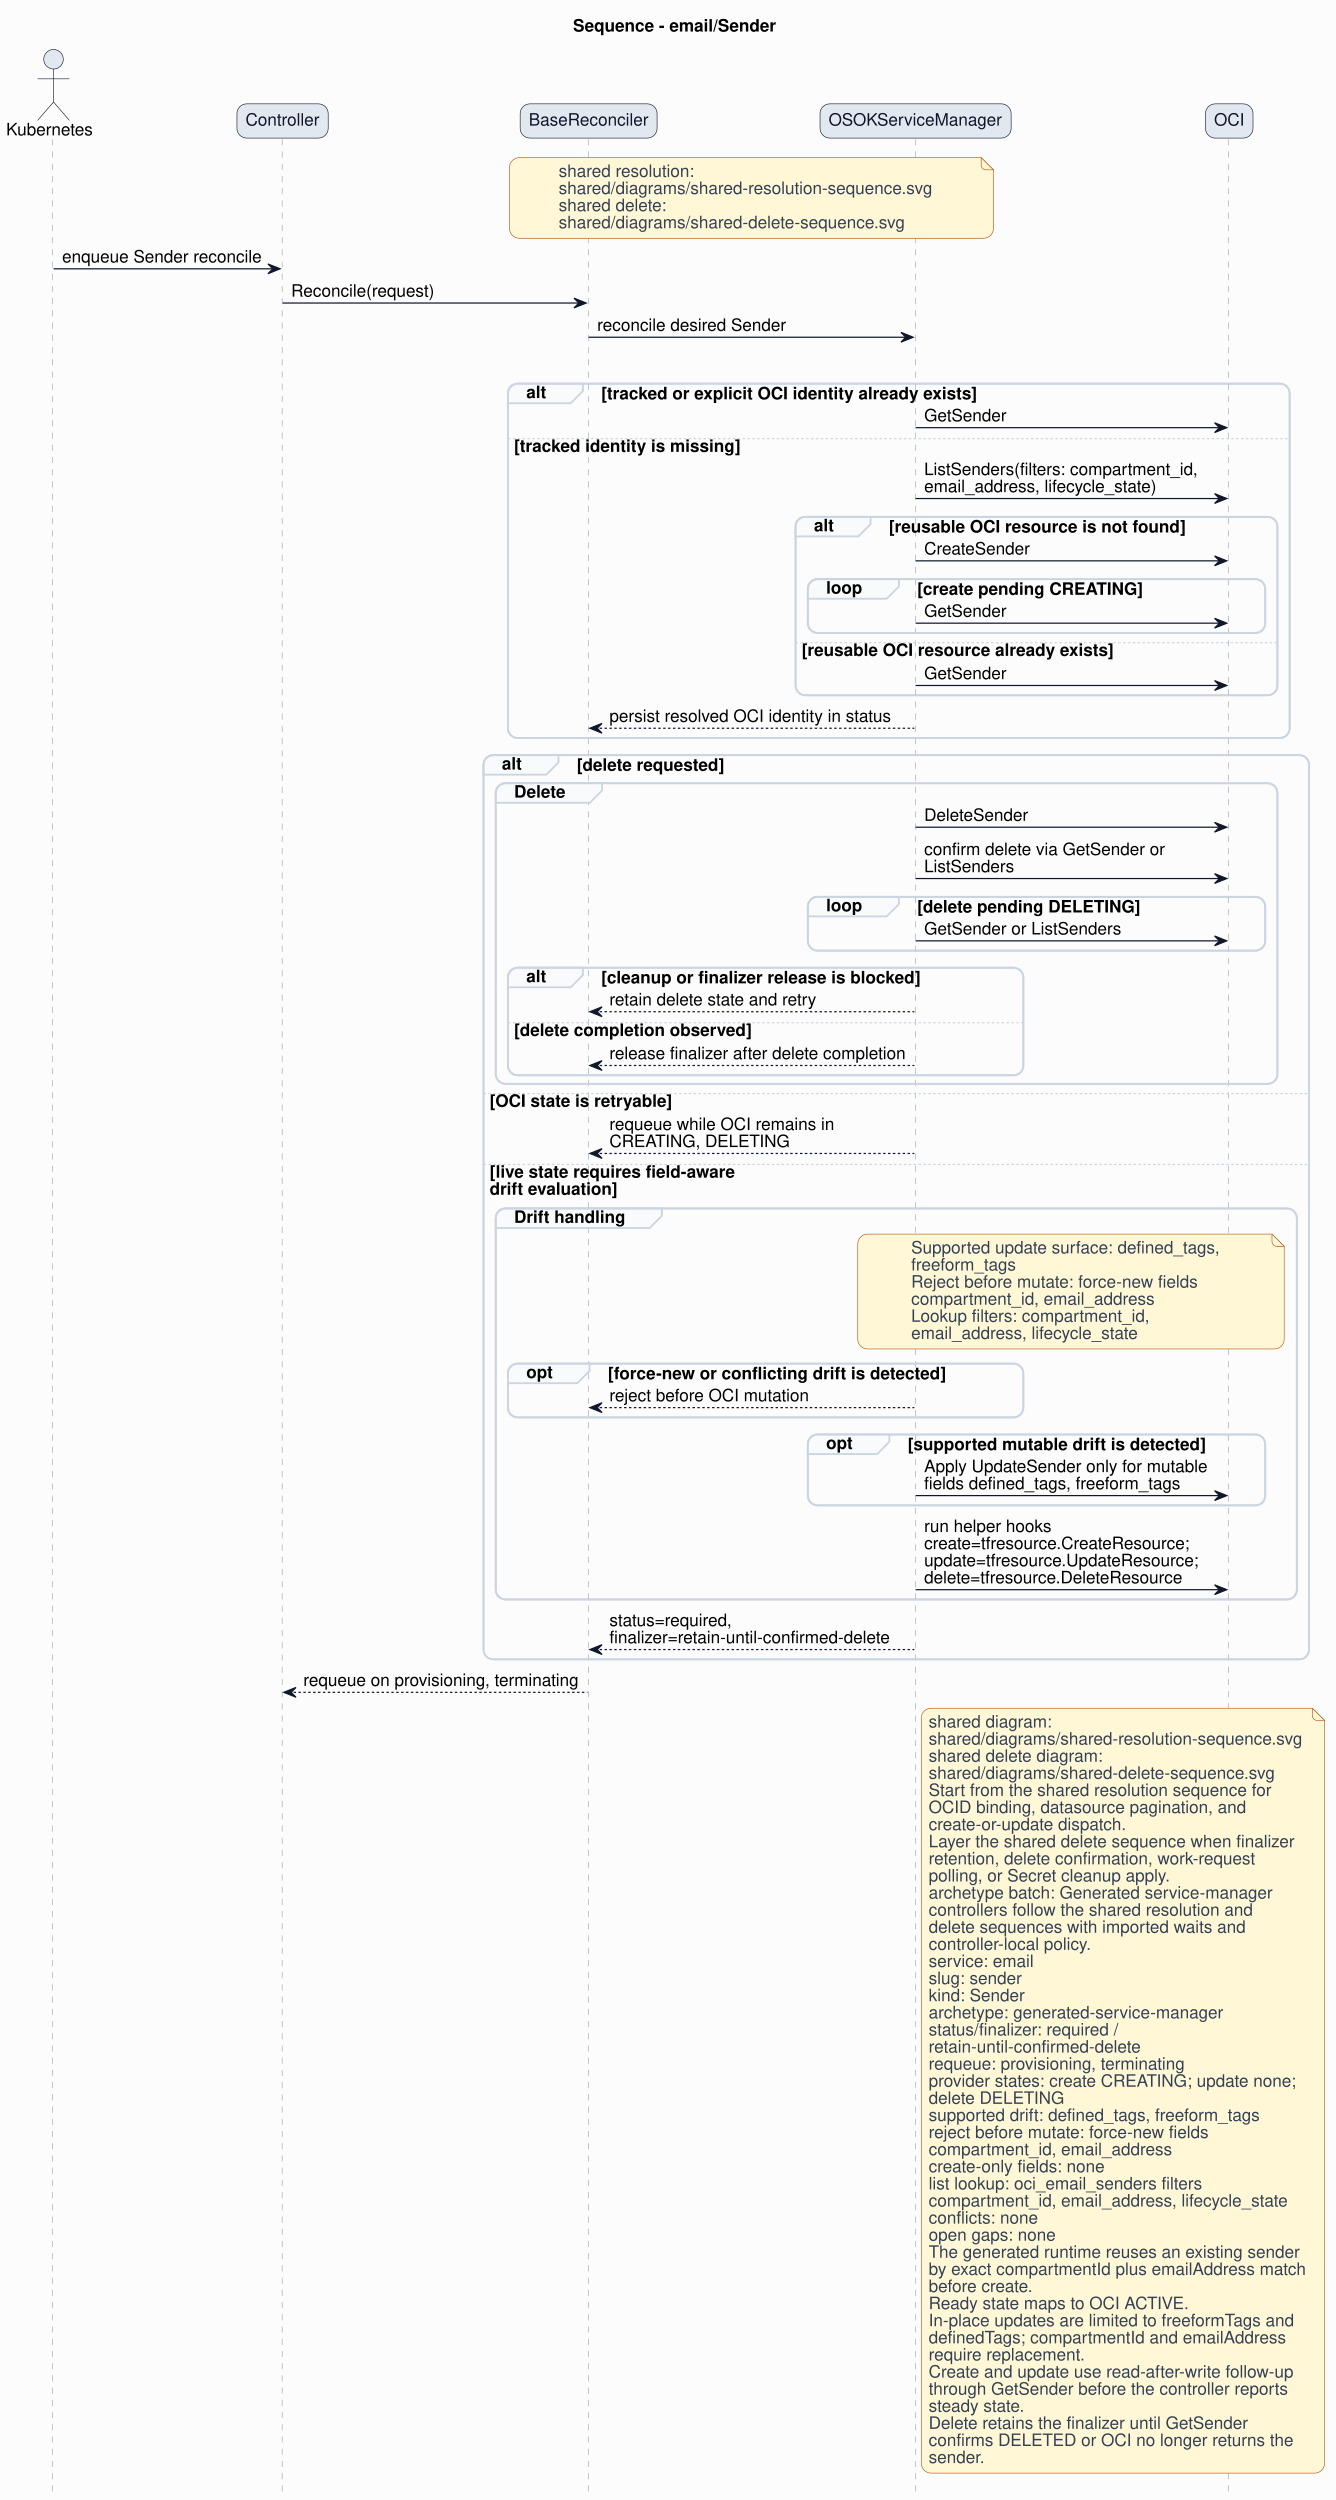
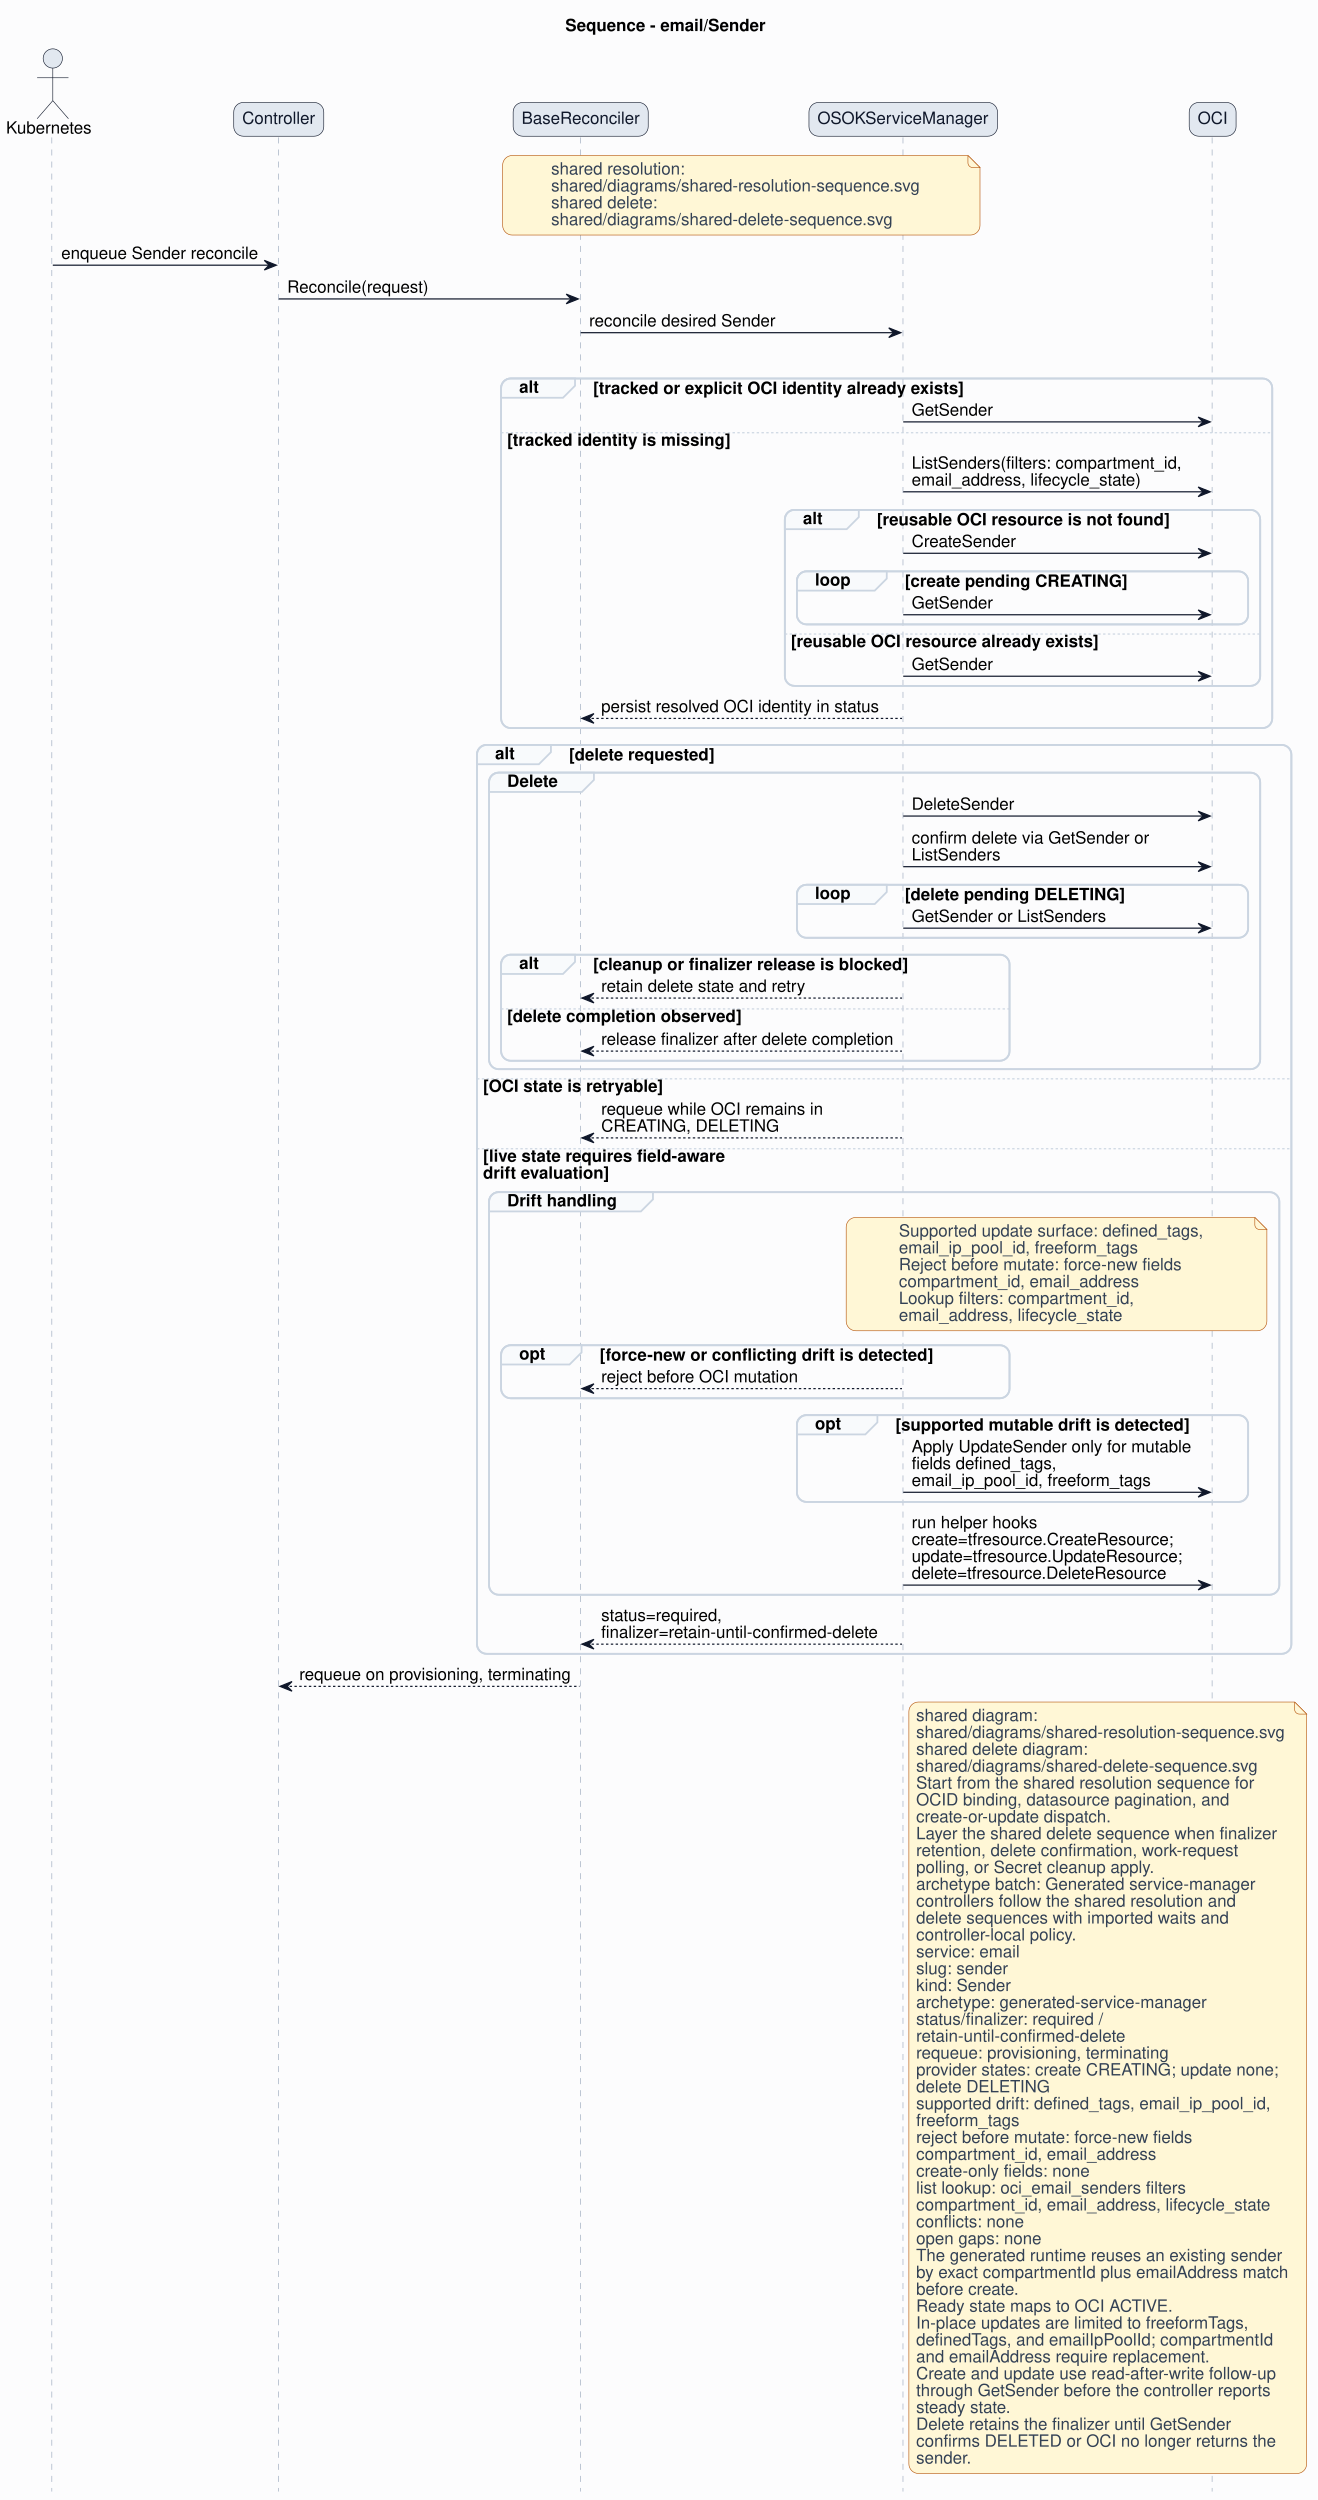
- <svg xmlns="http://www.w3.org/2000/svg" contentStyleType="text/css" data-diagram-type="SEQUENCE" height="2046px" preserveAspectRatio="none" style="width:1093px;height:2046px;background:#FCFCFD;" version="1.1" viewBox="0 0 1093 2046" width="1093px" zoomAndPan="magnify">
+ <svg xmlns="http://www.w3.org/2000/svg" contentStyleType="text/css" data-diagram-type="SEQUENCE" height="2074px" preserveAspectRatio="none" style="width:1093px;height:2074px;background:#FCFCFD;" version="1.1" viewBox="0 0 1093 2074" width="1093px" zoomAndPan="magnify">
  <defs />
  <g>
-     <rect fill="#FCFCFD" height="2046" style="stroke:none;stroke-width:1;" width="1093" x="0" y="0" />
+     <rect fill="#FCFCFD" height="2074" style="stroke:none;stroke-width:1;" width="1093" x="0" y="0" />
    <text fill="#000000" font-family="Helvetica" font-size="14" font-weight="bold" lengthAdjust="spacing" textLength="165.731" x="468.979" y="25.78">Sequence - email/Sender</text>
    <rect fill="none" height="290" rx="8" ry="8" style="stroke:#CBD5E1;stroke-width:1.5;" width="639.742" x="415.708" y="314" />
    <rect fill="none" height="146" rx="8" ry="8" style="stroke:#CBD5E1;stroke-width:1.5;" width="394.336" x="651.114" y="423" />
    <rect fill="none" height="44" rx="8" ry="8" style="stroke:#CBD5E1;stroke-width:1.5;" width="374.336" x="661.114" y="474" />
-     <rect fill="none" height="740" rx="8" ry="8" style="stroke:#CBD5E1;stroke-width:1.5;" width="675.628" x="395.708" y="618" />
+     <rect fill="none" height="754" rx="8" ry="8" style="stroke:#CBD5E1;stroke-width:1.5;" width="675.628" x="395.708" y="618" />
    <rect fill="none" height="246" rx="8" ry="8" style="stroke:#CBD5E1;stroke-width:1.5;" width="639.742" x="405.708" y="641" />
    <rect fill="none" height="44" rx="8" ry="8" style="stroke:#CBD5E1;stroke-width:1.5;" width="374.336" x="661.114" y="734" />
    <rect fill="none" height="88" rx="8" ry="8" style="stroke:#CBD5E1;stroke-width:1.5;" width="421.798" x="415.708" y="792" />
-     <rect fill="none" height="320" rx="8" ry="8" style="stroke:#CBD5E1;stroke-width:1.5;" width="655.628" x="405.708" y="989" />
+     <rect fill="none" height="334" rx="8" ry="8" style="stroke:#CBD5E1;stroke-width:1.5;" width="655.628" x="405.708" y="989" />
    <rect fill="none" height="44" rx="8" ry="8" style="stroke:#CBD5E1;stroke-width:1.5;" width="421.798" x="415.708" y="1116" />
-     <rect fill="none" height="58" rx="8" ry="8" style="stroke:#CBD5E1;stroke-width:1.5;" width="374.336" x="661.114" y="1174" />
+     <rect fill="none" height="72" rx="8" ry="8" style="stroke:#CBD5E1;stroke-width:1.5;" width="374.336" x="661.114" y="1174" />
    <g class="participant-lifeline" data-entity-uid="part1" data-qualified-name="Kubernetes" id="part1-lifeline">
      <g>
-         <rect fill="#000000" fill-opacity="0" height="1925" width="8" x="39.803" y="114" />
-         <line style="stroke:#94A3B8;stroke-width:0.5;stroke-dasharray:5,5;" x1="43" x2="43" y1="114" y2="2039" />
+         <rect fill="#000000" fill-opacity="0" height="1953" width="8" x="39.803" y="114" />
+         <line style="stroke:#94A3B8;stroke-width:0.5;stroke-dasharray:5,5;" x1="43" x2="43" y1="114" y2="2067" />
      </g>
    </g>
    <g class="participant-lifeline" data-entity-uid="part2" data-qualified-name="Controller" id="part2-lifeline">
      <g>
-         <rect fill="#000000" fill-opacity="0" height="1925" width="8" x="227.257" y="114" />
-         <line style="stroke:#94A3B8;stroke-width:0.5;stroke-dasharray:5,5;" x1="230.913" x2="230.913" y1="114" y2="2039" />
+         <rect fill="#000000" fill-opacity="0" height="1953" width="8" x="227.257" y="114" />
+         <line style="stroke:#94A3B8;stroke-width:0.5;stroke-dasharray:5,5;" x1="230.913" x2="230.913" y1="114" y2="2067" />
      </g>
    </g>
    <g class="participant-lifeline" data-entity-uid="part3" data-qualified-name="BaseReconciler" id="part3-lifeline">
      <g>
-         <rect fill="#000000" fill-opacity="0" height="1925" width="8" x="477.732" y="114" />
-         <line style="stroke:#94A3B8;stroke-width:0.5;stroke-dasharray:5,5;" x1="481.708" x2="481.708" y1="114" y2="2039" />
+         <rect fill="#000000" fill-opacity="0" height="1953" width="8" x="477.732" y="114" />
+         <line style="stroke:#94A3B8;stroke-width:0.5;stroke-dasharray:5,5;" x1="481.708" x2="481.708" y1="114" y2="2067" />
      </g>
    </g>
    <g class="participant-lifeline" data-entity-uid="part4" data-qualified-name="ServiceManager" id="part4-lifeline">
      <g>
-         <rect fill="#000000" fill-opacity="0" height="1925" width="8" x="745.31" y="114" />
-         <line style="stroke:#94A3B8;stroke-width:0.5;stroke-dasharray:5,5;" x1="749.114" x2="749.114" y1="114" y2="2039" />
+         <rect fill="#000000" fill-opacity="0" height="1953" width="8" x="745.31" y="114" />
+         <line style="stroke:#94A3B8;stroke-width:0.5;stroke-dasharray:5,5;" x1="749.114" x2="749.114" y1="114" y2="2067" />
      </g>
    </g>
    <g class="participant-lifeline" data-entity-uid="part5" data-qualified-name="OCI" id="part5-lifeline">
      <g>
-         <rect fill="#000000" fill-opacity="0" height="1925" width="8" x="1002.005" y="114" />
-         <line style="stroke:#94A3B8;stroke-width:0.5;stroke-dasharray:5,5;" x1="1005.561" x2="1005.561" y1="114" y2="2039" />
+         <rect fill="#000000" fill-opacity="0" height="1953" width="8" x="1002.005" y="114" />
+         <line style="stroke:#94A3B8;stroke-width:0.5;stroke-dasharray:5,5;" x1="1005.561" x2="1005.561" y1="114" y2="2067" />
      </g>
    </g>
    <g class="participant participant-head" data-entity-uid="part1" data-qualified-name="Kubernetes" id="part1-head">
      <text fill="#000000" font-family="Helvetica" font-size="14" lengthAdjust="spacing" textLength="71.606" x="5" y="110.78">Kubernetes</text>
      <ellipse cx="43.803" cy="48.5" fill="#E2E8F0" rx="8" ry="8" style="stroke:#0F172A;stroke-width:0.5;" />
      <path d="M43.803,56.5 L43.803,83.5 M30.803,64.5 L56.803,64.5 M43.803,83.5 L30.803,98.5 M43.803,83.5 L56.803,98.5" fill="none" style="stroke:#0F172A;stroke-width:0.5;" />
    </g>
    <g class="participant participant-head" data-entity-uid="part2" data-qualified-name="Controller" id="part2-head">
      <rect fill="#E2E8F0" height="28" rx="8" ry="8" style="stroke:#0F172A;stroke-width:0.5;" width="74.689" x="193.913" y="85" />
      <text fill="#0F172A" font-family="Helvetica" font-size="14" lengthAdjust="spacing" textLength="60.69" x="200.913" y="102.78">Controller</text>
    </g>
    <g class="participant participant-head" data-entity-uid="part3" data-qualified-name="BaseReconciler" id="part3-head">
      <rect fill="#E2E8F0" height="28" rx="8" ry="8" style="stroke:#0F172A;stroke-width:0.5;" width="112.048" x="425.708" y="85" />
      <text fill="#0F172A" font-family="Helvetica" font-size="14" lengthAdjust="spacing" textLength="98.048" x="432.708" y="102.78">BaseReconciler</text>
    </g>
    <g class="participant participant-head" data-entity-uid="part4" data-qualified-name="ServiceManager" id="part4-head">
      <rect fill="#E2E8F0" height="28" rx="8" ry="8" style="stroke:#0F172A;stroke-width:0.5;" width="156.393" x="671.114" y="85" />
      <text fill="#0F172A" font-family="Helvetica" font-size="14" lengthAdjust="spacing" textLength="142.393" x="678.114" y="102.78">OSOKServiceManager</text>
    </g>
    <g class="participant participant-head" data-entity-uid="part5" data-qualified-name="OCI" id="part5-head">
      <rect fill="#E2E8F0" height="28" rx="8" ry="8" style="stroke:#0F172A;stroke-width:0.5;" width="38.89" x="986.561" y="85" />
      <text fill="#0F172A" font-family="Helvetica" font-size="14" lengthAdjust="spacing" textLength="24.89" x="993.561" y="102.78">OCI</text>
    </g>
    <path d="M417,137 L417,187 A8,8 0 0 0 425,195 L805,195 A8,8 0 0 0 813,187 L813,139 L803,129 L425,129 A8,8 0 0 0 417,137" fill="#FFF7D6" style="stroke:#B45309;stroke-width:0.5;" />
    <path d="M803,129 L803,135 A4,4 0 0 0 807,139 L813,139 L803,129" fill="#FFF7D6" style="stroke:#B45309;stroke-width:0.5;" />
    <text fill="#334155" font-family="Helvetica" font-size="14" lengthAdjust="spacing" textLength="111.289" x="457.203" y="144.78">shared resolution:</text>
    <text fill="#334155" font-family="Helvetica" font-size="14" lengthAdjust="spacing" textLength="307.392" x="457.203" y="158.78">shared/diagrams/shared-resolution-sequence.svg</text>
    <text fill="#334155" font-family="Helvetica" font-size="14" lengthAdjust="spacing" textLength="88.731" x="457.203" y="172.78">shared delete:</text>
    <text fill="#334155" font-family="Helvetica" font-size="14" lengthAdjust="spacing" textLength="284.833" x="457.203" y="186.78">shared/diagrams/shared-delete-sequence.svg</text>
    <g class="message" data-entity-1="part1" data-entity-2="part2" id="msg1">
      <polygon fill="#0F172A" points="219.257,216,229.257,220,219.257,224,223.257,220" style="stroke:#0F172A;stroke-width:1;" />
      <line style="stroke:#0F172A;stroke-width:1;" x1="43.803" x2="225.257" y1="220" y2="220" />
      <text fill="#000000" font-family="Helvetica" font-size="14" lengthAdjust="spacing" textLength="163.454" x="50.803" y="214.78">enqueue Sender reconcile</text>
    </g>
    <g class="message" data-entity-1="part2" data-entity-2="part3" id="msg2">
      <polygon fill="#0F172A" points="469.732,244,479.732,248,469.732,252,473.732,248" style="stroke:#0F172A;stroke-width:1;" />
      <line style="stroke:#0F172A;stroke-width:1;" x1="231.257" x2="475.732" y1="248" y2="248" />
      <text fill="#000000" font-family="Helvetica" font-size="14" lengthAdjust="spacing" textLength="117.496" x="238.257" y="242.78">Reconcile(request)</text>
    </g>
    <g class="message" data-entity-1="part3" data-entity-2="part4" id="msg3">
      <polygon fill="#0F172A" points="737.31,272,747.31,276,737.31,280,741.31,276" style="stroke:#0F172A;stroke-width:1;" />
      <line style="stroke:#0F172A;stroke-width:1;" x1="481.732" x2="743.31" y1="276" y2="276" />
      <text fill="#000000" font-family="Helvetica" font-size="14" lengthAdjust="spacing" textLength="154.868" x="488.732" y="270.78">reconcile desired Sender</text>
    </g>
    <path d="M423.708,314 L477.046,314 L477.046,320 L467.046,330 L415.708,330 L415.708,322 A8,8 0 0 1 423.708,314" fill="#F8FAFC" style="stroke:#CBD5E1;stroke-width:1.5;" />
    <rect fill="none" height="290" rx="8" ry="8" style="stroke:#CBD5E1;stroke-width:1.5;" width="639.742" x="415.708" y="314" />
    <text fill="#000000" font-family="Helvetica" font-size="14" font-weight="bold" lengthAdjust="spacing" textLength="16.338" x="430.708" y="325.78">alt</text>
    <text fill="#000000" font-family="Helvetica" font-size="14" font-weight="bold" lengthAdjust="spacing" textLength="308.109" x="492.046" y="326.78">[tracked or explicit OCI identity already exists]</text>
    <g class="message" data-entity-1="part4" data-entity-2="part5" id="msg4">
      <polygon fill="#0F172A" points="994.005,346,1004.005,350,994.005,354,998.005,350" style="stroke:#0F172A;stroke-width:1;" />
      <line style="stroke:#0F172A;stroke-width:1;" x1="749.31" x2="1000.005" y1="350" y2="350" />
      <text fill="#000000" font-family="Helvetica" font-size="14" lengthAdjust="spacing" textLength="67.71" x="756.31" y="344.78">GetSender</text>
    </g>
    <line style="stroke:#CBD5E1;stroke-width:1;stroke-dasharray:2,2;" x1="415.708" x2="1055.45" y1="359" y2="359" />
    <text fill="#000000" font-family="Helvetica" font-size="14" font-weight="bold" lengthAdjust="spacing" textLength="185.158" x="420.708" y="369.78">[tracked identity is missing]</text>
    <g class="message" data-entity-1="part4" data-entity-2="part5" id="msg5">
      <polygon fill="#0F172A" points="994.005,404,1004.005,408,994.005,412,998.005,408" style="stroke:#0F172A;stroke-width:1;" />
      <line style="stroke:#0F172A;stroke-width:1;" x1="749.31" x2="1000.005" y1="408" y2="408" />
      <text fill="#000000" font-family="Helvetica" font-size="14" lengthAdjust="spacing" textLength="224.089" x="756.31" y="388.78">ListSenders(filters: compartment_id,</text>
      <text fill="#000000" font-family="Helvetica" font-size="14" lengthAdjust="spacing" textLength="191.42" x="756.31" y="402.78">email_address, lifecycle_state)</text>
    </g>
    <path d="M659.114,423 L712.452,423 L712.452,429 L702.452,439 L651.114,439 L651.114,431 A8,8 0 0 1 659.114,423" fill="#F8FAFC" style="stroke:#CBD5E1;stroke-width:1.5;" />
    <rect fill="none" height="146" rx="8" ry="8" style="stroke:#CBD5E1;stroke-width:1.5;" width="394.336" x="651.114" y="423" />
    <text fill="#000000" font-family="Helvetica" font-size="14" font-weight="bold" lengthAdjust="spacing" textLength="16.338" x="666.114" y="434.78">alt</text>
    <text fill="#000000" font-family="Helvetica" font-size="14" font-weight="bold" lengthAdjust="spacing" textLength="242.703" x="727.452" y="435.78">[reusable OCI resource is not found]</text>
    <g class="message" data-entity-1="part4" data-entity-2="part5" id="msg6">
      <polygon fill="#0F172A" points="994.005,455,1004.005,459,994.005,463,998.005,459" style="stroke:#0F172A;stroke-width:1;" />
      <line style="stroke:#0F172A;stroke-width:1;" x1="749.31" x2="1000.005" y1="459" y2="459" />
      <text fill="#000000" font-family="Helvetica" font-size="14" lengthAdjust="spacing" textLength="87.165" x="756.31" y="453.78">CreateSender</text>
    </g>
    <path d="M669.114,474 L735.659,474 L735.659,480 L725.659,490 L661.114,490 L661.114,482 A8,8 0 0 1 669.114,474" fill="#F8FAFC" style="stroke:#CBD5E1;stroke-width:1.5;" />
    <rect fill="none" height="44" rx="8" ry="8" style="stroke:#CBD5E1;stroke-width:1.5;" width="374.336" x="661.114" y="474" />
    <text fill="#000000" font-family="Helvetica" font-size="14" font-weight="bold" lengthAdjust="spacing" textLength="29.545" x="676.114" y="485.78">loop</text>
    <text fill="#000000" font-family="Helvetica" font-size="14" font-weight="bold" lengthAdjust="spacing" textLength="185.903" x="750.659" y="486.78">[create pending CREATING]</text>
    <g class="message" data-entity-1="part4" data-entity-2="part5" id="msg7">
      <polygon fill="#0F172A" points="994.005,506,1004.005,510,994.005,514,998.005,510" style="stroke:#0F172A;stroke-width:1;" />
      <line style="stroke:#0F172A;stroke-width:1;" x1="749.31" x2="1000.005" y1="510" y2="510" />
      <text fill="#000000" font-family="Helvetica" font-size="14" lengthAdjust="spacing" textLength="67.71" x="756.31" y="504.78">GetSender</text>
    </g>
    <line style="stroke:#CBD5E1;stroke-width:1;stroke-dasharray:2,2;" x1="651.114" x2="1045.45" y1="526" y2="526" />
    <text fill="#000000" font-family="Helvetica" font-size="14" font-weight="bold" lengthAdjust="spacing" textLength="255.233" x="656.114" y="536.78">[reusable OCI resource already exists]</text>
    <g class="message" data-entity-1="part4" data-entity-2="part5" id="msg8">
      <polygon fill="#0F172A" points="994.005,557,1004.005,561,994.005,565,998.005,561" style="stroke:#0F172A;stroke-width:1;" />
      <line style="stroke:#0F172A;stroke-width:1;" x1="749.31" x2="1000.005" y1="561" y2="561" />
      <text fill="#000000" font-family="Helvetica" font-size="14" lengthAdjust="spacing" textLength="67.71" x="756.31" y="555.78">GetSender</text>
    </g>
    <g class="message" data-entity-1="part4" data-entity-2="part3" id="msg9">
      <polygon fill="#0F172A" points="492.732,592,482.732,596,492.732,600,488.732,596" style="stroke:#0F172A;stroke-width:1;" />
      <line style="stroke:#0F172A;stroke-width:1;stroke-dasharray:2,2;" x1="486.732" x2="748.31" y1="596" y2="596" />
      <text fill="#000000" font-family="Helvetica" font-size="14" lengthAdjust="spacing" textLength="231.096" x="498.732" y="590.78">persist resolved OCI identity in status</text>
    </g>
    <path d="M403.708,618 L457.046,618 L457.046,624 L447.046,634 L395.708,634 L395.708,626 A8,8 0 0 1 403.708,618" fill="#F8FAFC" style="stroke:#CBD5E1;stroke-width:1.5;" />
-     <rect fill="none" height="740" rx="8" ry="8" style="stroke:#CBD5E1;stroke-width:1.5;" width="675.628" x="395.708" y="618" />
+     <rect fill="none" height="754" rx="8" ry="8" style="stroke:#CBD5E1;stroke-width:1.5;" width="675.628" x="395.708" y="618" />
    <text fill="#000000" font-family="Helvetica" font-size="14" font-weight="bold" lengthAdjust="spacing" textLength="16.338" x="410.708" y="629.78">alt</text>
    <text fill="#000000" font-family="Helvetica" font-size="14" font-weight="bold" lengthAdjust="spacing" textLength="120.586" x="472.046" y="630.78">[delete requested]</text>
    <path d="M413.708,641 L492.728,641 L492.728,647 L482.728,657 L405.708,657 L405.708,649 A8,8 0 0 1 413.708,641" fill="#F8FAFC" style="stroke:#CBD5E1;stroke-width:1.5;" />
    <rect fill="none" height="246" rx="8" ry="8" style="stroke:#CBD5E1;stroke-width:1.5;" width="639.742" x="405.708" y="641" />
    <text fill="#000000" font-family="Helvetica" font-size="14" font-weight="bold" lengthAdjust="spacing" textLength="42.02" x="420.708" y="652.78">Delete</text>
    <g class="message" data-entity-1="part4" data-entity-2="part5" id="msg10">
      <polygon fill="#0F172A" points="994.005,673,1004.005,677,994.005,681,998.005,677" style="stroke:#0F172A;stroke-width:1;" />
      <line style="stroke:#0F172A;stroke-width:1;" x1="749.31" x2="1000.005" y1="677" y2="677" />
      <text fill="#000000" font-family="Helvetica" font-size="14" lengthAdjust="spacing" textLength="85.613" x="756.31" y="671.78">DeleteSender</text>
    </g>
    <g class="message" data-entity-1="part4" data-entity-2="part5" id="msg11">
      <polygon fill="#0F172A" points="994.005,715,1004.005,719,994.005,723,998.005,719" style="stroke:#0F172A;stroke-width:1;" />
      <line style="stroke:#0F172A;stroke-width:1;" x1="749.31" x2="1000.005" y1="719" y2="719" />
      <text fill="#000000" font-family="Helvetica" font-size="14" lengthAdjust="spacing" textLength="197.654" x="756.31" y="699.78">confirm delete via GetSender or</text>
      <text fill="#000000" font-family="Helvetica" font-size="14" lengthAdjust="spacing" textLength="73.931" x="756.31" y="713.78">ListSenders</text>
    </g>
    <path d="M669.114,734 L735.659,734 L735.659,740 L725.659,750 L661.114,750 L661.114,742 A8,8 0 0 1 669.114,734" fill="#F8FAFC" style="stroke:#CBD5E1;stroke-width:1.5;" />
    <rect fill="none" height="44" rx="8" ry="8" style="stroke:#CBD5E1;stroke-width:1.5;" width="374.336" x="661.114" y="734" />
    <text fill="#000000" font-family="Helvetica" font-size="14" font-weight="bold" lengthAdjust="spacing" textLength="29.545" x="676.114" y="745.78">loop</text>
    <text fill="#000000" font-family="Helvetica" font-size="14" font-weight="bold" lengthAdjust="spacing" textLength="182.779" x="750.659" y="746.78">[delete pending DELETING]</text>
    <g class="message" data-entity-1="part4" data-entity-2="part5" id="msg12">
      <polygon fill="#0F172A" points="994.005,766,1004.005,770,994.005,774,998.005,770" style="stroke:#0F172A;stroke-width:1;" />
      <line style="stroke:#0F172A;stroke-width:1;" x1="749.31" x2="1000.005" y1="770" y2="770" />
      <text fill="#000000" font-family="Helvetica" font-size="14" lengthAdjust="spacing" textLength="161.868" x="756.31" y="764.78">GetSender or ListSenders</text>
    </g>
    <path d="M423.708,792 L477.046,792 L477.046,798 L467.046,808 L415.708,808 L415.708,800 A8,8 0 0 1 423.708,792" fill="#F8FAFC" style="stroke:#CBD5E1;stroke-width:1.5;" />
    <rect fill="none" height="88" rx="8" ry="8" style="stroke:#CBD5E1;stroke-width:1.5;" width="421.798" x="415.708" y="792" />
    <text fill="#000000" font-family="Helvetica" font-size="14" font-weight="bold" lengthAdjust="spacing" textLength="16.338" x="430.708" y="803.78">alt</text>
    <text fill="#000000" font-family="Helvetica" font-size="14" font-weight="bold" lengthAdjust="spacing" textLength="261.427" x="492.046" y="804.78">[cleanup or finalizer release is blocked]</text>
    <g class="message" data-entity-1="part4" data-entity-2="part3" id="msg13">
      <polygon fill="#0F172A" points="492.732,824,482.732,828,492.732,832,488.732,828" style="stroke:#0F172A;stroke-width:1;" />
      <line style="stroke:#0F172A;stroke-width:1;stroke-dasharray:2,2;" x1="486.732" x2="748.31" y1="828" y2="828" />
      <text fill="#000000" font-family="Helvetica" font-size="14" lengthAdjust="spacing" textLength="170.434" x="498.732" y="822.78">retain delete state and retry</text>
    </g>
    <line style="stroke:#CBD5E1;stroke-width:1;stroke-dasharray:2,2;" x1="415.708" x2="837.506" y1="837" y2="837" />
    <text fill="#000000" font-family="Helvetica" font-size="14" font-weight="bold" lengthAdjust="spacing" textLength="194.482" x="420.708" y="847.78">[delete completion observed]</text>
    <g class="message" data-entity-1="part4" data-entity-2="part3" id="msg14">
      <polygon fill="#0F172A" points="492.732,868,482.732,872,492.732,876,488.732,872" style="stroke:#0F172A;stroke-width:1;" />
      <line style="stroke:#0F172A;stroke-width:1;stroke-dasharray:2,2;" x1="486.732" x2="748.31" y1="872" y2="872" />
      <text fill="#000000" font-family="Helvetica" font-size="14" lengthAdjust="spacing" textLength="243.578" x="498.732" y="866.78">release finalizer after delete completion</text>
    </g>
    <line style="stroke:#CBD5E1;stroke-width:1;stroke-dasharray:2,2;" x1="395.708" x2="1071.336" y1="895" y2="895" />
    <text fill="#000000" font-family="Helvetica" font-size="14" font-weight="bold" lengthAdjust="spacing" textLength="149.386" x="400.708" y="905.78">[OCI state is retryable]</text>
    <g class="message" data-entity-1="part4" data-entity-2="part3" id="msg15">
      <polygon fill="#0F172A" points="492.732,940,482.732,944,492.732,948,488.732,944" style="stroke:#0F172A;stroke-width:1;" />
      <line style="stroke:#0F172A;stroke-width:1;stroke-dasharray:2,2;" x1="486.732" x2="748.31" y1="944" y2="944" />
      <text fill="#000000" font-family="Helvetica" font-size="14" lengthAdjust="spacing" textLength="184.42" x="498.732" y="924.78">requeue while OCI remains in</text>
      <text fill="#000000" font-family="Helvetica" font-size="14" lengthAdjust="spacing" textLength="150.131" x="498.732" y="938.78">CREATING, DELETING</text>
    </g>
    <line style="stroke:#CBD5E1;stroke-width:1;stroke-dasharray:2,2;" x1="395.708" x2="1071.336" y1="953" y2="953" />
    <text fill="#000000" font-family="Helvetica" font-size="14" font-weight="bold" lengthAdjust="spacing" textLength="200.751" x="400.708" y="963.78">[live state requires field-aware</text>
    <text fill="#000000" font-family="Helvetica" font-size="14" font-weight="bold" lengthAdjust="spacing" textLength="105.007" x="400.708" y="977.78">drift evaluation]</text>
    <path d="M413.708,989 L541.694,989 L541.694,995 L531.694,1005 L405.708,1005 L405.708,997 A8,8 0 0 1 413.708,989" fill="#F8FAFC" style="stroke:#CBD5E1;stroke-width:1.5;" />
-     <rect fill="none" height="320" rx="8" ry="8" style="stroke:#CBD5E1;stroke-width:1.5;" width="655.628" x="405.708" y="989" />
+     <rect fill="none" height="334" rx="8" ry="8" style="stroke:#CBD5E1;stroke-width:1.5;" width="655.628" x="405.708" y="989" />
    <text fill="#000000" font-family="Helvetica" font-size="14" font-weight="bold" lengthAdjust="spacing" textLength="90.986" x="420.708" y="1000.78">Drift handling</text>
    <path d="M702,1018 L702,1096 A8,8 0 0 0 710,1104 L1043,1104 A8,8 0 0 0 1051,1096 L1051,1020 L1041,1010 L710,1010 A8,8 0 0 0 702,1018" fill="#FFF7D6" style="stroke:#B45309;stroke-width:0.5;" />
    <path d="M1041,1010 L1041,1016 A4,4 0 0 0 1045,1020 L1051,1020 L1041,1010" fill="#FFF7D6" style="stroke:#B45309;stroke-width:0.5;" />
    <text fill="#334155" font-family="Helvetica" font-size="14" lengthAdjust="spacing" textLength="252.964" x="745.686" y="1025.78">Supported update surface: defined_tags,</text>
-     <text fill="#334155" font-family="Helvetica" font-size="14" lengthAdjust="spacing" textLength="86.372" x="745.686" y="1039.78">freeform_tags</text>
+     <text fill="#334155" font-family="Helvetica" font-size="14" lengthAdjust="spacing" textLength="199.227" x="745.686" y="1039.78">email_ip_pool_id, freeform_tags</text>
    <text fill="#334155" font-family="Helvetica" font-size="14" lengthAdjust="spacing" textLength="235.778" x="745.686" y="1053.78">Reject before mutate: force-new fields</text>
    <text fill="#334155" font-family="Helvetica" font-size="14" lengthAdjust="spacing" textLength="199.206" x="745.686" y="1067.78">compartment_id, email_address</text>
    <text fill="#334155" font-family="Helvetica" font-size="14" lengthAdjust="spacing" textLength="195.316" x="745.686" y="1081.78">Lookup filters: compartment_id,</text>
    <text fill="#334155" font-family="Helvetica" font-size="14" lengthAdjust="spacing" textLength="186.758" x="745.686" y="1095.78">email_address, lifecycle_state</text>
    <path d="M423.708,1116 L482.474,1116 L482.474,1122 L472.474,1132 L415.708,1132 L415.708,1124 A8,8 0 0 1 423.708,1116" fill="#F8FAFC" style="stroke:#CBD5E1;stroke-width:1.5;" />
    <rect fill="none" height="44" rx="8" ry="8" style="stroke:#CBD5E1;stroke-width:1.5;" width="421.798" x="415.708" y="1116" />
    <text fill="#000000" font-family="Helvetica" font-size="14" font-weight="bold" lengthAdjust="spacing" textLength="21.766" x="430.708" y="1127.78">opt</text>
    <text fill="#000000" font-family="Helvetica" font-size="14" font-weight="bold" lengthAdjust="spacing" textLength="276.131" x="497.474" y="1128.78">[force-new or conflicting drift is detected]</text>
    <g class="message" data-entity-1="part4" data-entity-2="part3" id="msg16">
      <polygon fill="#0F172A" points="492.732,1148,482.732,1152,492.732,1156,488.732,1152" style="stroke:#0F172A;stroke-width:1;" />
      <line style="stroke:#0F172A;stroke-width:1;stroke-dasharray:2,2;" x1="486.732" x2="748.31" y1="1152" y2="1152" />
      <text fill="#000000" font-family="Helvetica" font-size="14" lengthAdjust="spacing" textLength="164.185" x="498.732" y="1146.78">reject before OCI mutation</text>
    </g>
    <path d="M669.114,1174 L727.879,1174 L727.879,1180 L717.879,1190 L661.114,1190 L661.114,1182 A8,8 0 0 1 669.114,1174" fill="#F8FAFC" style="stroke:#CBD5E1;stroke-width:1.5;" />
-     <rect fill="none" height="58" rx="8" ry="8" style="stroke:#CBD5E1;stroke-width:1.5;" width="374.336" x="661.114" y="1174" />
+     <rect fill="none" height="72" rx="8" ry="8" style="stroke:#CBD5E1;stroke-width:1.5;" width="374.336" x="661.114" y="1174" />
    <text fill="#000000" font-family="Helvetica" font-size="14" font-weight="bold" lengthAdjust="spacing" textLength="21.766" x="676.114" y="1185.78">opt</text>
    <text fill="#000000" font-family="Helvetica" font-size="14" font-weight="bold" lengthAdjust="spacing" textLength="243.462" x="742.879" y="1186.78">[supported mutable drift is detected]</text>
    <g class="message" data-entity-1="part4" data-entity-2="part5" id="msg17">
-       <polygon fill="#0F172A" points="994.005,1220,1004.005,1224,994.005,1228,998.005,1224" style="stroke:#0F172A;stroke-width:1;" />
-       <line style="stroke:#0F172A;stroke-width:1;" x1="749.31" x2="1000.005" y1="1224" y2="1224" />
+       <polygon fill="#0F172A" points="994.005,1234,1004.005,1238,994.005,1242,998.005,1238" style="stroke:#0F172A;stroke-width:1;" />
+       <line style="stroke:#0F172A;stroke-width:1;" x1="749.31" x2="1000.005" y1="1238" y2="1238" />
      <text fill="#000000" font-family="Helvetica" font-size="14" lengthAdjust="spacing" textLength="232.695" x="756.31" y="1204.78">Apply UpdateSender only for mutable</text>
-       <text fill="#000000" font-family="Helvetica" font-size="14" lengthAdjust="spacing" textLength="210.902" x="756.31" y="1218.78">fields defined_tags, freeform_tags</text>
+       <text fill="#000000" font-family="Helvetica" font-size="14" lengthAdjust="spacing" textLength="120.641" x="756.31" y="1218.78">fields defined_tags,</text>
+       <text fill="#000000" font-family="Helvetica" font-size="14" lengthAdjust="spacing" textLength="199.227" x="756.31" y="1232.78">email_ip_pool_id, freeform_tags</text>
    </g>
    <g class="message" data-entity-1="part4" data-entity-2="part5" id="msg18">
-       <polygon fill="#0F172A" points="994.005,1297,1004.005,1301,994.005,1305,998.005,1301" style="stroke:#0F172A;stroke-width:1;" />
-       <line style="stroke:#0F172A;stroke-width:1;" x1="749.31" x2="1000.005" y1="1301" y2="1301" />
-       <text fill="#000000" font-family="Helvetica" font-size="14" lengthAdjust="spacing" textLength="104.289" x="756.31" y="1253.78">run helper hooks</text>
-       <text fill="#000000" font-family="Helvetica" font-size="14" lengthAdjust="spacing" textLength="219.051" x="756.31" y="1267.78">create=tfresource.CreateResource;</text>
-       <text fill="#000000" font-family="Helvetica" font-size="14" lengthAdjust="spacing" textLength="226.085" x="756.31" y="1281.78">update=tfresource.UpdateResource;</text>
-       <text fill="#000000" font-family="Helvetica" font-size="14" lengthAdjust="spacing" textLength="212.844" x="756.31" y="1295.78">delete=tfresource.DeleteResource</text>
+       <polygon fill="#0F172A" points="994.005,1311,1004.005,1315,994.005,1319,998.005,1315" style="stroke:#0F172A;stroke-width:1;" />
+       <line style="stroke:#0F172A;stroke-width:1;" x1="749.31" x2="1000.005" y1="1315" y2="1315" />
+       <text fill="#000000" font-family="Helvetica" font-size="14" lengthAdjust="spacing" textLength="104.289" x="756.31" y="1267.78">run helper hooks</text>
+       <text fill="#000000" font-family="Helvetica" font-size="14" lengthAdjust="spacing" textLength="219.051" x="756.31" y="1281.78">create=tfresource.CreateResource;</text>
+       <text fill="#000000" font-family="Helvetica" font-size="14" lengthAdjust="spacing" textLength="226.085" x="756.31" y="1295.78">update=tfresource.UpdateResource;</text>
+       <text fill="#000000" font-family="Helvetica" font-size="14" lengthAdjust="spacing" textLength="212.844" x="756.31" y="1309.78">delete=tfresource.DeleteResource</text>
    </g>
    <g class="message" data-entity-1="part4" data-entity-2="part3" id="msg19">
-       <polygon fill="#0F172A" points="492.732,1346,482.732,1350,492.732,1354,488.732,1350" style="stroke:#0F172A;stroke-width:1;" />
-       <line style="stroke:#0F172A;stroke-width:1;stroke-dasharray:2,2;" x1="486.732" x2="748.31" y1="1350" y2="1350" />
-       <text fill="#000000" font-family="Helvetica" font-size="14" lengthAdjust="spacing" textLength="100.782" x="498.732" y="1330.78">status=required,</text>
-       <text fill="#000000" font-family="Helvetica" font-size="14" lengthAdjust="spacing" textLength="230.72" x="498.732" y="1344.78">finalizer=retain-until-confirmed-delete</text>
+       <polygon fill="#0F172A" points="492.732,1360,482.732,1364,492.732,1368,488.732,1364" style="stroke:#0F172A;stroke-width:1;" />
+       <line style="stroke:#0F172A;stroke-width:1;stroke-dasharray:2,2;" x1="486.732" x2="748.31" y1="1364" y2="1364" />
+       <text fill="#000000" font-family="Helvetica" font-size="14" lengthAdjust="spacing" textLength="100.782" x="498.732" y="1344.78">status=required,</text>
+       <text fill="#000000" font-family="Helvetica" font-size="14" lengthAdjust="spacing" textLength="230.72" x="498.732" y="1358.78">finalizer=retain-until-confirmed-delete</text>
    </g>
    <g class="message" data-entity-1="part3" data-entity-2="part2" id="msg20">
-       <polygon fill="#0F172A" points="242.257,1381,232.257,1385,242.257,1389,238.257,1385" style="stroke:#0F172A;stroke-width:1;" />
-       <line style="stroke:#0F172A;stroke-width:1;stroke-dasharray:2,2;" x1="236.257" x2="480.732" y1="1385" y2="1385" />
-       <text fill="#000000" font-family="Helvetica" font-size="14" lengthAdjust="spacing" textLength="226.475" x="248.257" y="1379.78">requeue on provisioning, terminating</text>
-     </g>
-     <path d="M754,1406 L754,2016 A8,8 0 0 0 762,2024 L1076,2024 A8,8 0 0 0 1084,2016 L1084,1408 L1074,1398 L762,1398 A8,8 0 0 0 754,1406" fill="#FFF7D6" style="stroke:#B45309;stroke-width:0.5;" />
-     <path d="M1074,1398 L1074,1404 A4,4 0 0 0 1078,1408 L1084,1408 L1074,1398" fill="#FFF7D6" style="stroke:#B45309;stroke-width:0.5;" />
-     <text fill="#334155" font-family="Helvetica" font-size="14" lengthAdjust="spacing" textLength="101.165" x="760" y="1413.78">shared diagram:</text>
-     <text fill="#334155" font-family="Helvetica" font-size="14" lengthAdjust="spacing" textLength="307.392" x="760" y="1427.78">shared/diagrams/shared-resolution-sequence.svg</text>
-     <text fill="#334155" font-family="Helvetica" font-size="14" lengthAdjust="spacing" textLength="143.199" x="760" y="1441.78">shared delete diagram:</text>
-     <text fill="#334155" font-family="Helvetica" font-size="14" lengthAdjust="spacing" textLength="284.833" x="760" y="1455.78">shared/diagrams/shared-delete-sequence.svg</text>
-     <text fill="#334155" font-family="Helvetica" font-size="14" lengthAdjust="spacing" textLength="280.93" x="760" y="1469.78">Start from the shared resolution sequence for</text>
-     <text fill="#334155" font-family="Helvetica" font-size="14" lengthAdjust="spacing" textLength="260.729" x="760" y="1483.78">OCID binding, datasource pagination, and</text>
-     <text fill="#334155" font-family="Helvetica" font-size="14" lengthAdjust="spacing" textLength="163.427" x="760" y="1497.78">create-or-update dispatch.</text>
-     <text fill="#334155" font-family="Helvetica" font-size="14" lengthAdjust="spacing" textLength="301.198" x="760" y="1511.78">Layer the shared delete sequence when finalizer</text>
-     <text fill="#334155" font-family="Helvetica" font-size="14" lengthAdjust="spacing" textLength="269.247" x="760" y="1525.78">retention, delete confirmation, work-request</text>
-     <text fill="#334155" font-family="Helvetica" font-size="14" lengthAdjust="spacing" textLength="199.233" x="760" y="1539.78">polling, or Secret cleanup apply.</text>
-     <text fill="#334155" font-family="Helvetica" font-size="14" lengthAdjust="spacing" textLength="281.709" x="760" y="1553.78">archetype batch: Generated service-manager</text>
-     <text fill="#334155" font-family="Helvetica" font-size="14" lengthAdjust="spacing" textLength="266.15" x="760" y="1567.78">controllers follow the shared resolution and</text>
-     <text fill="#334155" font-family="Helvetica" font-size="14" lengthAdjust="spacing" textLength="259.93" x="760" y="1581.78">delete sequences with imported waits and</text>
-     <text fill="#334155" font-family="Helvetica" font-size="14" lengthAdjust="spacing" textLength="134.606" x="760" y="1595.78">controller-local policy.</text>
-     <text fill="#334155" font-family="Helvetica" font-size="14" lengthAdjust="spacing" textLength="85.579" x="760" y="1609.78">service: email</text>
-     <text fill="#334155" font-family="Helvetica" font-size="14" lengthAdjust="spacing" textLength="76.269" x="760" y="1623.78">slug: sender</text>
-     <text fill="#334155" font-family="Helvetica" font-size="14" lengthAdjust="spacing" textLength="78.606" x="760" y="1637.78">kind: Sender</text>
-     <text fill="#334155" font-family="Helvetica" font-size="14" lengthAdjust="spacing" textLength="241.24" x="760" y="1651.78">archetype: generated-service-manager</text>
-     <text fill="#334155" font-family="Helvetica" font-size="14" lengthAdjust="spacing" textLength="156.406" x="760" y="1665.78">status/finalizer: required /</text>
-     <text fill="#334155" font-family="Helvetica" font-size="14" lengthAdjust="spacing" textLength="174.303" x="760" y="1679.78">retain-until-confirmed-delete</text>
-     <text fill="#334155" font-family="Helvetica" font-size="14" lengthAdjust="spacing" textLength="210.902" x="760" y="1693.78">requeue: provisioning, terminating</text>
-     <text fill="#334155" font-family="Helvetica" font-size="14" lengthAdjust="spacing" textLength="304.261" x="760" y="1707.78">provider states: create CREATING; update none;</text>
-     <text fill="#334155" font-family="Helvetica" font-size="14" lengthAdjust="spacing" textLength="112.048" x="760" y="1721.78">delete DELETING</text>
-     <text fill="#334155" font-family="Helvetica" font-size="14" lengthAdjust="spacing" textLength="271.606" x="760" y="1735.78">supported drift: defined_tags, freeform_tags</text>
-     <text fill="#334155" font-family="Helvetica" font-size="14" lengthAdjust="spacing" textLength="230.33" x="760" y="1749.78">reject before mutate: force-new fields</text>
-     <text fill="#334155" font-family="Helvetica" font-size="14" lengthAdjust="spacing" textLength="199.206" x="760" y="1763.78">compartment_id, email_address</text>
-     <text fill="#334155" font-family="Helvetica" font-size="14" lengthAdjust="spacing" textLength="144.751" x="760" y="1777.78">create-only fields: none</text>
-     <text fill="#334155" font-family="Helvetica" font-size="14" lengthAdjust="spacing" textLength="224.102" x="760" y="1791.78">list lookup: oci_email_senders filters</text>
-     <text fill="#334155" font-family="Helvetica" font-size="14" lengthAdjust="spacing" textLength="294.916" x="760" y="1805.78">compartment_id, email_address, lifecycle_state</text>
-     <text fill="#334155" font-family="Helvetica" font-size="14" lengthAdjust="spacing" textLength="89.496" x="760" y="1819.78">conflicts: none</text>
-     <text fill="#334155" font-family="Helvetica" font-size="14" lengthAdjust="spacing" textLength="104.316" x="760" y="1833.78">open gaps: none</text>
-     <text fill="#334155" font-family="Helvetica" font-size="14" lengthAdjust="spacing" textLength="305.067" x="760" y="1847.78">The generated runtime reuses an existing sender</text>
-     <text fill="#334155" font-family="Helvetica" font-size="14" lengthAdjust="spacing" textLength="309.688" x="760" y="1861.78">by exact compartmentId plus emailAddress match</text>
-     <text fill="#334155" font-family="Helvetica" font-size="14" lengthAdjust="spacing" textLength="86.386" x="760" y="1875.78">before create.</text>
-     <text fill="#334155" font-family="Helvetica" font-size="14" lengthAdjust="spacing" textLength="215.523" x="760" y="1889.78">Ready state maps to OCI ACTIVE.</text>
-     <text fill="#334155" font-family="Helvetica" font-size="14" lengthAdjust="spacing" textLength="301.937" x="760" y="1903.78">In-place updates are limited to freeformTags and</text>
-     <text fill="#334155" font-family="Helvetica" font-size="14" lengthAdjust="spacing" textLength="294.157" x="760" y="1917.78">definedTags; compartmentId and emailAddress</text>
-     <text fill="#334155" font-family="Helvetica" font-size="14" lengthAdjust="spacing" textLength="128.399" x="760" y="1931.78">require replacement.</text>
-     <text fill="#334155" font-family="Helvetica" font-size="14" lengthAdjust="spacing" textLength="301.164" x="760" y="1945.78">Create and update use read-after-write follow-up</text>
-     <text fill="#334155" font-family="Helvetica" font-size="14" lengthAdjust="spacing" textLength="294.95" x="760" y="1959.78">through GetSender before the controller reports</text>
-     <text fill="#334155" font-family="Helvetica" font-size="14" lengthAdjust="spacing" textLength="79.379" x="760" y="1973.78">steady state.</text>
-     <text fill="#334155" font-family="Helvetica" font-size="14" lengthAdjust="spacing" textLength="263.033" x="760" y="1987.78">Delete retains the finalizer until GetSender</text>
-     <text fill="#334155" font-family="Helvetica" font-size="14" lengthAdjust="spacing" textLength="299.558" x="760" y="2001.78">confirms DELETED or OCI no longer returns the</text>
-     <text fill="#334155" font-family="Helvetica" font-size="14" lengthAdjust="spacing" textLength="46.696" x="760" y="2015.78">sender.</text>
+       <polygon fill="#0F172A" points="242.257,1395,232.257,1399,242.257,1403,238.257,1399" style="stroke:#0F172A;stroke-width:1;" />
+       <line style="stroke:#0F172A;stroke-width:1;stroke-dasharray:2,2;" x1="236.257" x2="480.732" y1="1399" y2="1399" />
+       <text fill="#000000" font-family="Helvetica" font-size="14" lengthAdjust="spacing" textLength="226.475" x="248.257" y="1393.78">requeue on provisioning, terminating</text>
+     </g>
+     <path d="M754,1420 L754,2044 A8,8 0 0 0 762,2052 L1076,2052 A8,8 0 0 0 1084,2044 L1084,1422 L1074,1412 L762,1412 A8,8 0 0 0 754,1420" fill="#FFF7D6" style="stroke:#B45309;stroke-width:0.5;" />
+     <path d="M1074,1412 L1074,1418 A4,4 0 0 0 1078,1422 L1084,1422 L1074,1412" fill="#FFF7D6" style="stroke:#B45309;stroke-width:0.5;" />
+     <text fill="#334155" font-family="Helvetica" font-size="14" lengthAdjust="spacing" textLength="101.165" x="760" y="1427.78">shared diagram:</text>
+     <text fill="#334155" font-family="Helvetica" font-size="14" lengthAdjust="spacing" textLength="307.392" x="760" y="1441.78">shared/diagrams/shared-resolution-sequence.svg</text>
+     <text fill="#334155" font-family="Helvetica" font-size="14" lengthAdjust="spacing" textLength="143.199" x="760" y="1455.78">shared delete diagram:</text>
+     <text fill="#334155" font-family="Helvetica" font-size="14" lengthAdjust="spacing" textLength="284.833" x="760" y="1469.78">shared/diagrams/shared-delete-sequence.svg</text>
+     <text fill="#334155" font-family="Helvetica" font-size="14" lengthAdjust="spacing" textLength="280.93" x="760" y="1483.78">Start from the shared resolution sequence for</text>
+     <text fill="#334155" font-family="Helvetica" font-size="14" lengthAdjust="spacing" textLength="260.729" x="760" y="1497.78">OCID binding, datasource pagination, and</text>
+     <text fill="#334155" font-family="Helvetica" font-size="14" lengthAdjust="spacing" textLength="163.427" x="760" y="1511.78">create-or-update dispatch.</text>
+     <text fill="#334155" font-family="Helvetica" font-size="14" lengthAdjust="spacing" textLength="301.198" x="760" y="1525.78">Layer the shared delete sequence when finalizer</text>
+     <text fill="#334155" font-family="Helvetica" font-size="14" lengthAdjust="spacing" textLength="269.247" x="760" y="1539.78">retention, delete confirmation, work-request</text>
+     <text fill="#334155" font-family="Helvetica" font-size="14" lengthAdjust="spacing" textLength="199.233" x="760" y="1553.78">polling, or Secret cleanup apply.</text>
+     <text fill="#334155" font-family="Helvetica" font-size="14" lengthAdjust="spacing" textLength="281.709" x="760" y="1567.78">archetype batch: Generated service-manager</text>
+     <text fill="#334155" font-family="Helvetica" font-size="14" lengthAdjust="spacing" textLength="266.15" x="760" y="1581.78">controllers follow the shared resolution and</text>
+     <text fill="#334155" font-family="Helvetica" font-size="14" lengthAdjust="spacing" textLength="259.93" x="760" y="1595.78">delete sequences with imported waits and</text>
+     <text fill="#334155" font-family="Helvetica" font-size="14" lengthAdjust="spacing" textLength="134.606" x="760" y="1609.78">controller-local policy.</text>
+     <text fill="#334155" font-family="Helvetica" font-size="14" lengthAdjust="spacing" textLength="85.579" x="760" y="1623.78">service: email</text>
+     <text fill="#334155" font-family="Helvetica" font-size="14" lengthAdjust="spacing" textLength="76.269" x="760" y="1637.78">slug: sender</text>
+     <text fill="#334155" font-family="Helvetica" font-size="14" lengthAdjust="spacing" textLength="78.606" x="760" y="1651.78">kind: Sender</text>
+     <text fill="#334155" font-family="Helvetica" font-size="14" lengthAdjust="spacing" textLength="241.24" x="760" y="1665.78">archetype: generated-service-manager</text>
+     <text fill="#334155" font-family="Helvetica" font-size="14" lengthAdjust="spacing" textLength="156.406" x="760" y="1679.78">status/finalizer: required /</text>
+     <text fill="#334155" font-family="Helvetica" font-size="14" lengthAdjust="spacing" textLength="174.303" x="760" y="1693.78">retain-until-confirmed-delete</text>
+     <text fill="#334155" font-family="Helvetica" font-size="14" lengthAdjust="spacing" textLength="210.902" x="760" y="1707.78">requeue: provisioning, terminating</text>
+     <text fill="#334155" font-family="Helvetica" font-size="14" lengthAdjust="spacing" textLength="304.261" x="760" y="1721.78">provider states: create CREATING; update none;</text>
+     <text fill="#334155" font-family="Helvetica" font-size="14" lengthAdjust="spacing" textLength="112.048" x="760" y="1735.78">delete DELETING</text>
+     <text fill="#334155" font-family="Helvetica" font-size="14" lengthAdjust="spacing" textLength="294.198" x="760" y="1749.78">supported drift: defined_tags, email_ip_pool_id,</text>
+     <text fill="#334155" font-family="Helvetica" font-size="14" lengthAdjust="spacing" textLength="86.372" x="760" y="1763.78">freeform_tags</text>
+     <text fill="#334155" font-family="Helvetica" font-size="14" lengthAdjust="spacing" textLength="230.33" x="760" y="1777.78">reject before mutate: force-new fields</text>
+     <text fill="#334155" font-family="Helvetica" font-size="14" lengthAdjust="spacing" textLength="199.206" x="760" y="1791.78">compartment_id, email_address</text>
+     <text fill="#334155" font-family="Helvetica" font-size="14" lengthAdjust="spacing" textLength="144.751" x="760" y="1805.78">create-only fields: none</text>
+     <text fill="#334155" font-family="Helvetica" font-size="14" lengthAdjust="spacing" textLength="224.102" x="760" y="1819.78">list lookup: oci_email_senders filters</text>
+     <text fill="#334155" font-family="Helvetica" font-size="14" lengthAdjust="spacing" textLength="294.916" x="760" y="1833.78">compartment_id, email_address, lifecycle_state</text>
+     <text fill="#334155" font-family="Helvetica" font-size="14" lengthAdjust="spacing" textLength="89.496" x="760" y="1847.78">conflicts: none</text>
+     <text fill="#334155" font-family="Helvetica" font-size="14" lengthAdjust="spacing" textLength="104.316" x="760" y="1861.78">open gaps: none</text>
+     <text fill="#334155" font-family="Helvetica" font-size="14" lengthAdjust="spacing" textLength="305.067" x="760" y="1875.78">The generated runtime reuses an existing sender</text>
+     <text fill="#334155" font-family="Helvetica" font-size="14" lengthAdjust="spacing" textLength="309.688" x="760" y="1889.78">by exact compartmentId plus emailAddress match</text>
+     <text fill="#334155" font-family="Helvetica" font-size="14" lengthAdjust="spacing" textLength="86.386" x="760" y="1903.78">before create.</text>
+     <text fill="#334155" font-family="Helvetica" font-size="14" lengthAdjust="spacing" textLength="215.523" x="760" y="1917.78">Ready state maps to OCI ACTIVE.</text>
+     <text fill="#334155" font-family="Helvetica" font-size="14" lengthAdjust="spacing" textLength="278.578" x="760" y="1931.78">In-place updates are limited to freeformTags,</text>
+     <text fill="#334155" font-family="Helvetica" font-size="14" lengthAdjust="spacing" textLength="298.06" x="760" y="1945.78">definedTags, and emailIpPoolId; compartmentId</text>
+     <text fill="#334155" font-family="Helvetica" font-size="14" lengthAdjust="spacing" textLength="244.351" x="760" y="1959.78">and emailAddress require replacement.</text>
+     <text fill="#334155" font-family="Helvetica" font-size="14" lengthAdjust="spacing" textLength="301.164" x="760" y="1973.78">Create and update use read-after-write follow-up</text>
+     <text fill="#334155" font-family="Helvetica" font-size="14" lengthAdjust="spacing" textLength="294.95" x="760" y="1987.78">through GetSender before the controller reports</text>
+     <text fill="#334155" font-family="Helvetica" font-size="14" lengthAdjust="spacing" textLength="79.379" x="760" y="2001.78">steady state.</text>
+     <text fill="#334155" font-family="Helvetica" font-size="14" lengthAdjust="spacing" textLength="263.033" x="760" y="2015.78">Delete retains the finalizer until GetSender</text>
+     <text fill="#334155" font-family="Helvetica" font-size="14" lengthAdjust="spacing" textLength="299.558" x="760" y="2029.78">confirms DELETED or OCI no longer returns the</text>
+     <text fill="#334155" font-family="Helvetica" font-size="14" lengthAdjust="spacing" textLength="46.696" x="760" y="2043.78">sender.</text>
  </g>
</svg>
